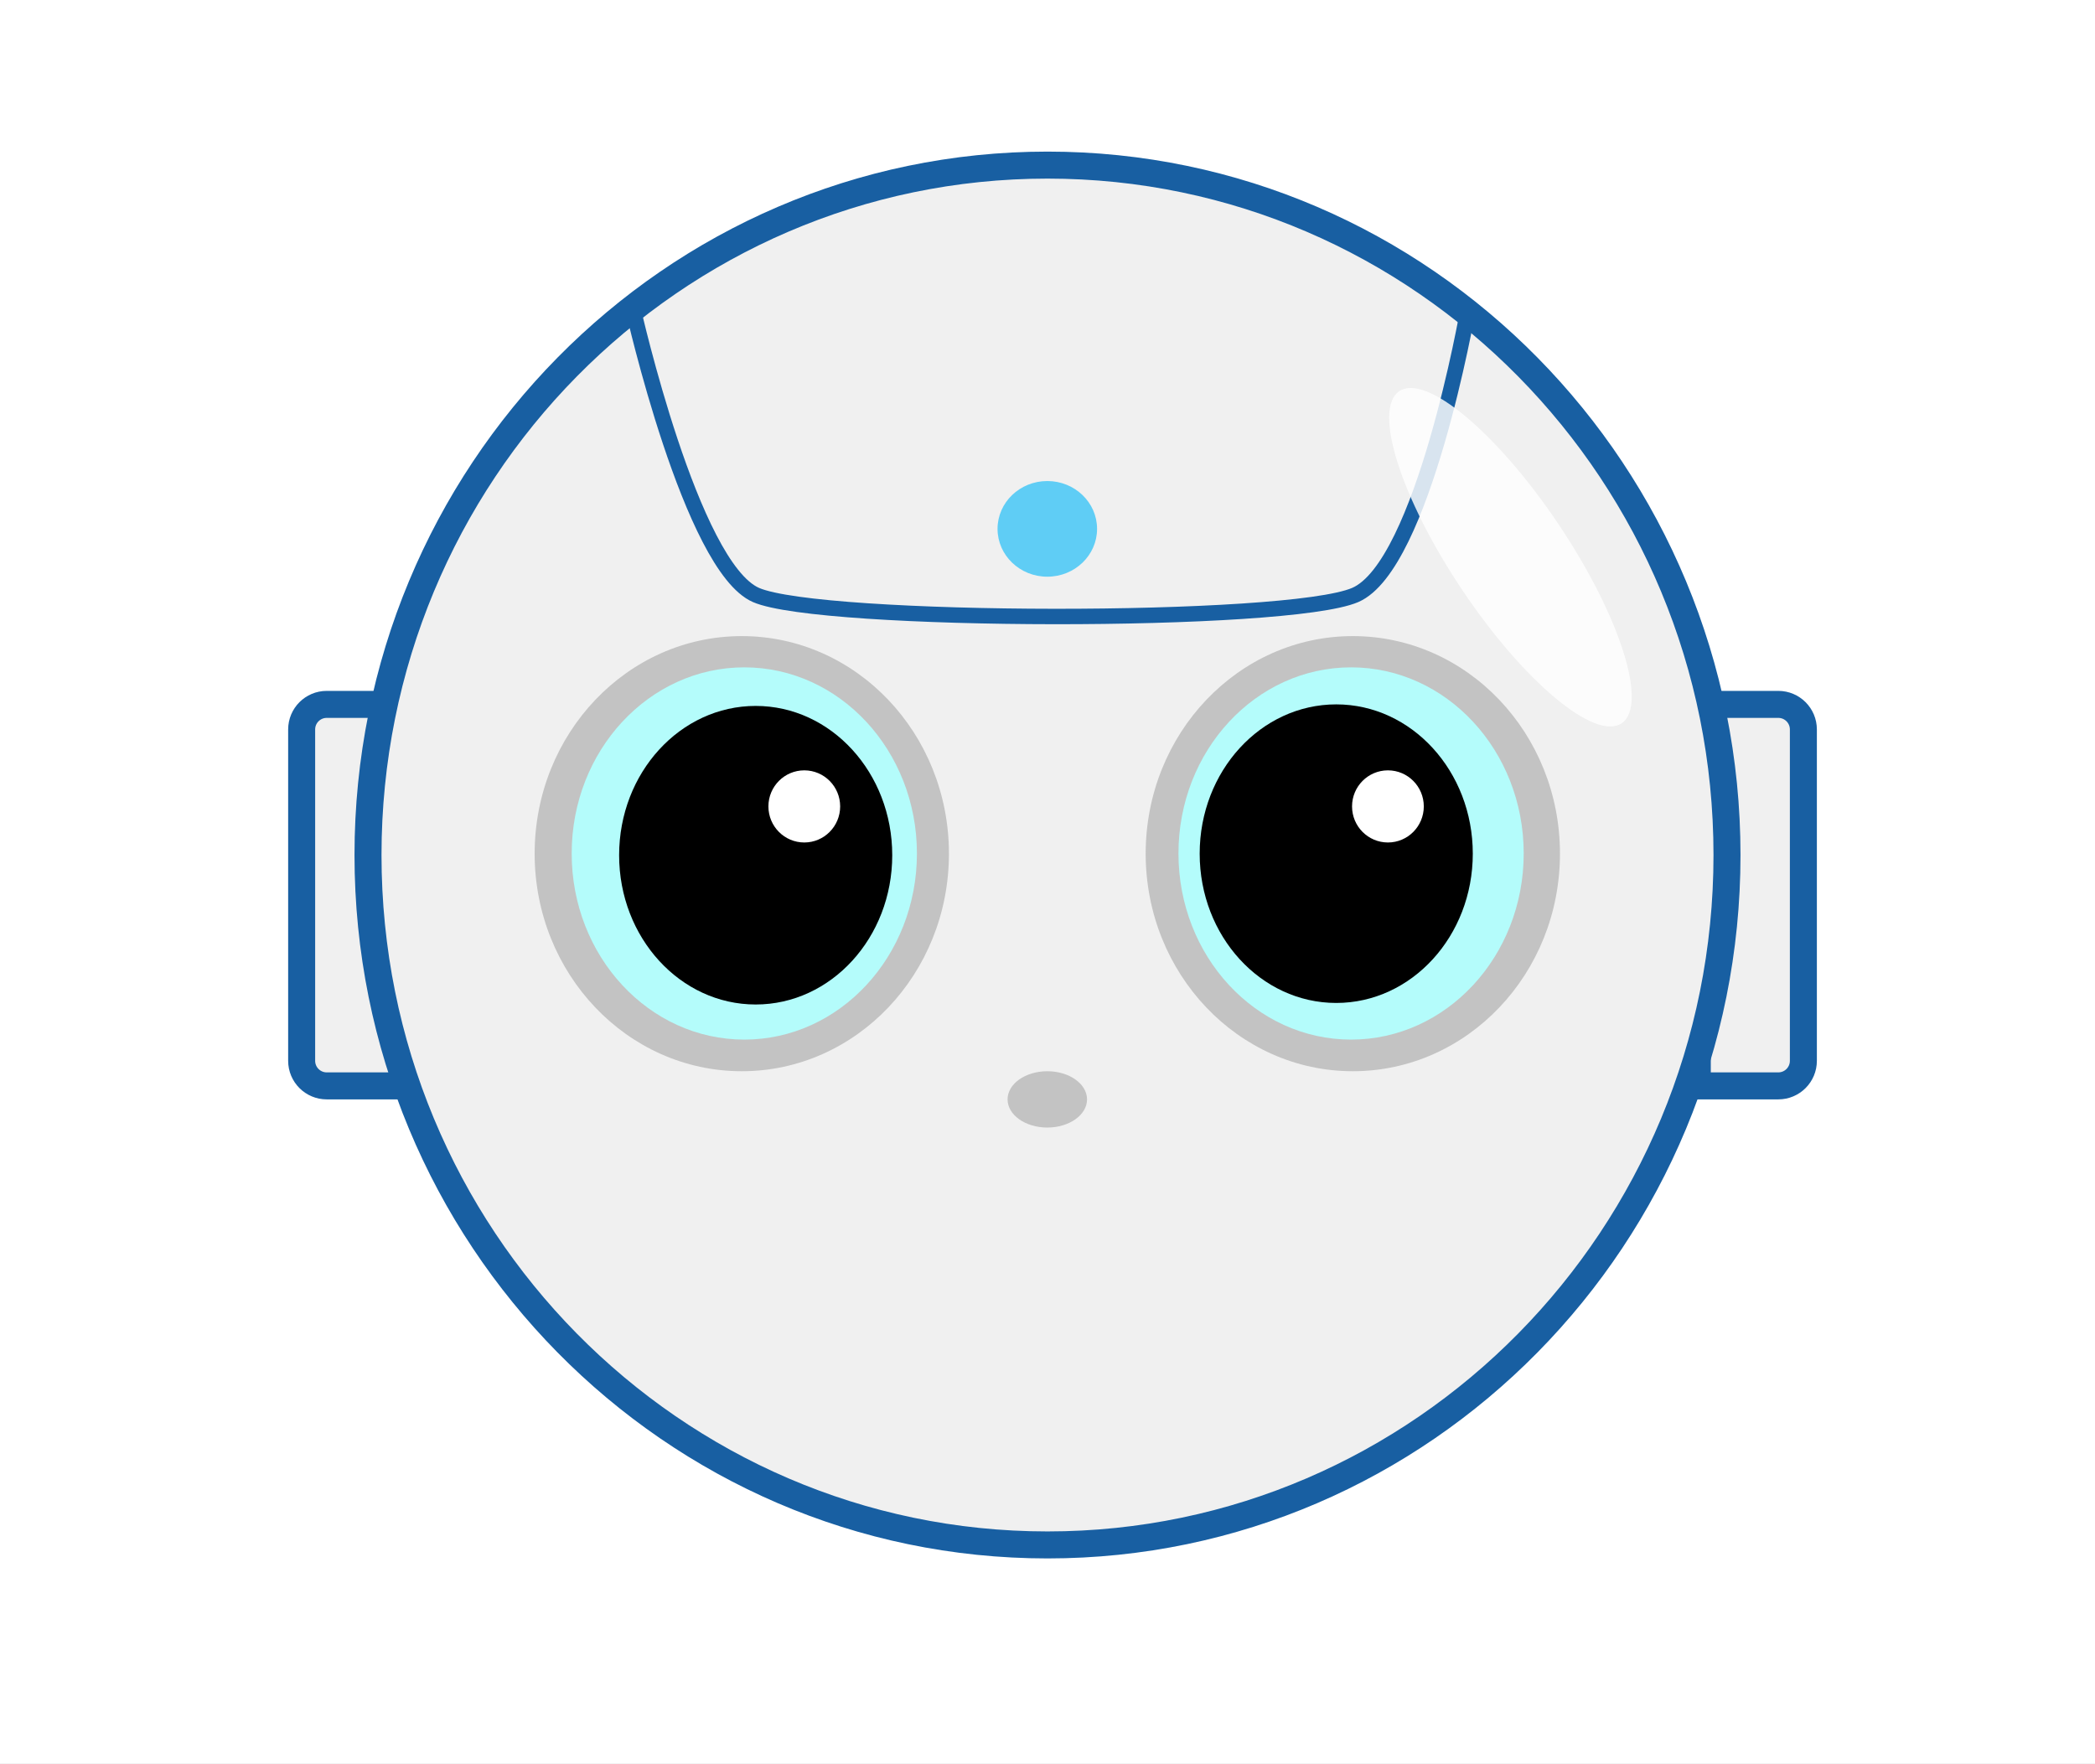
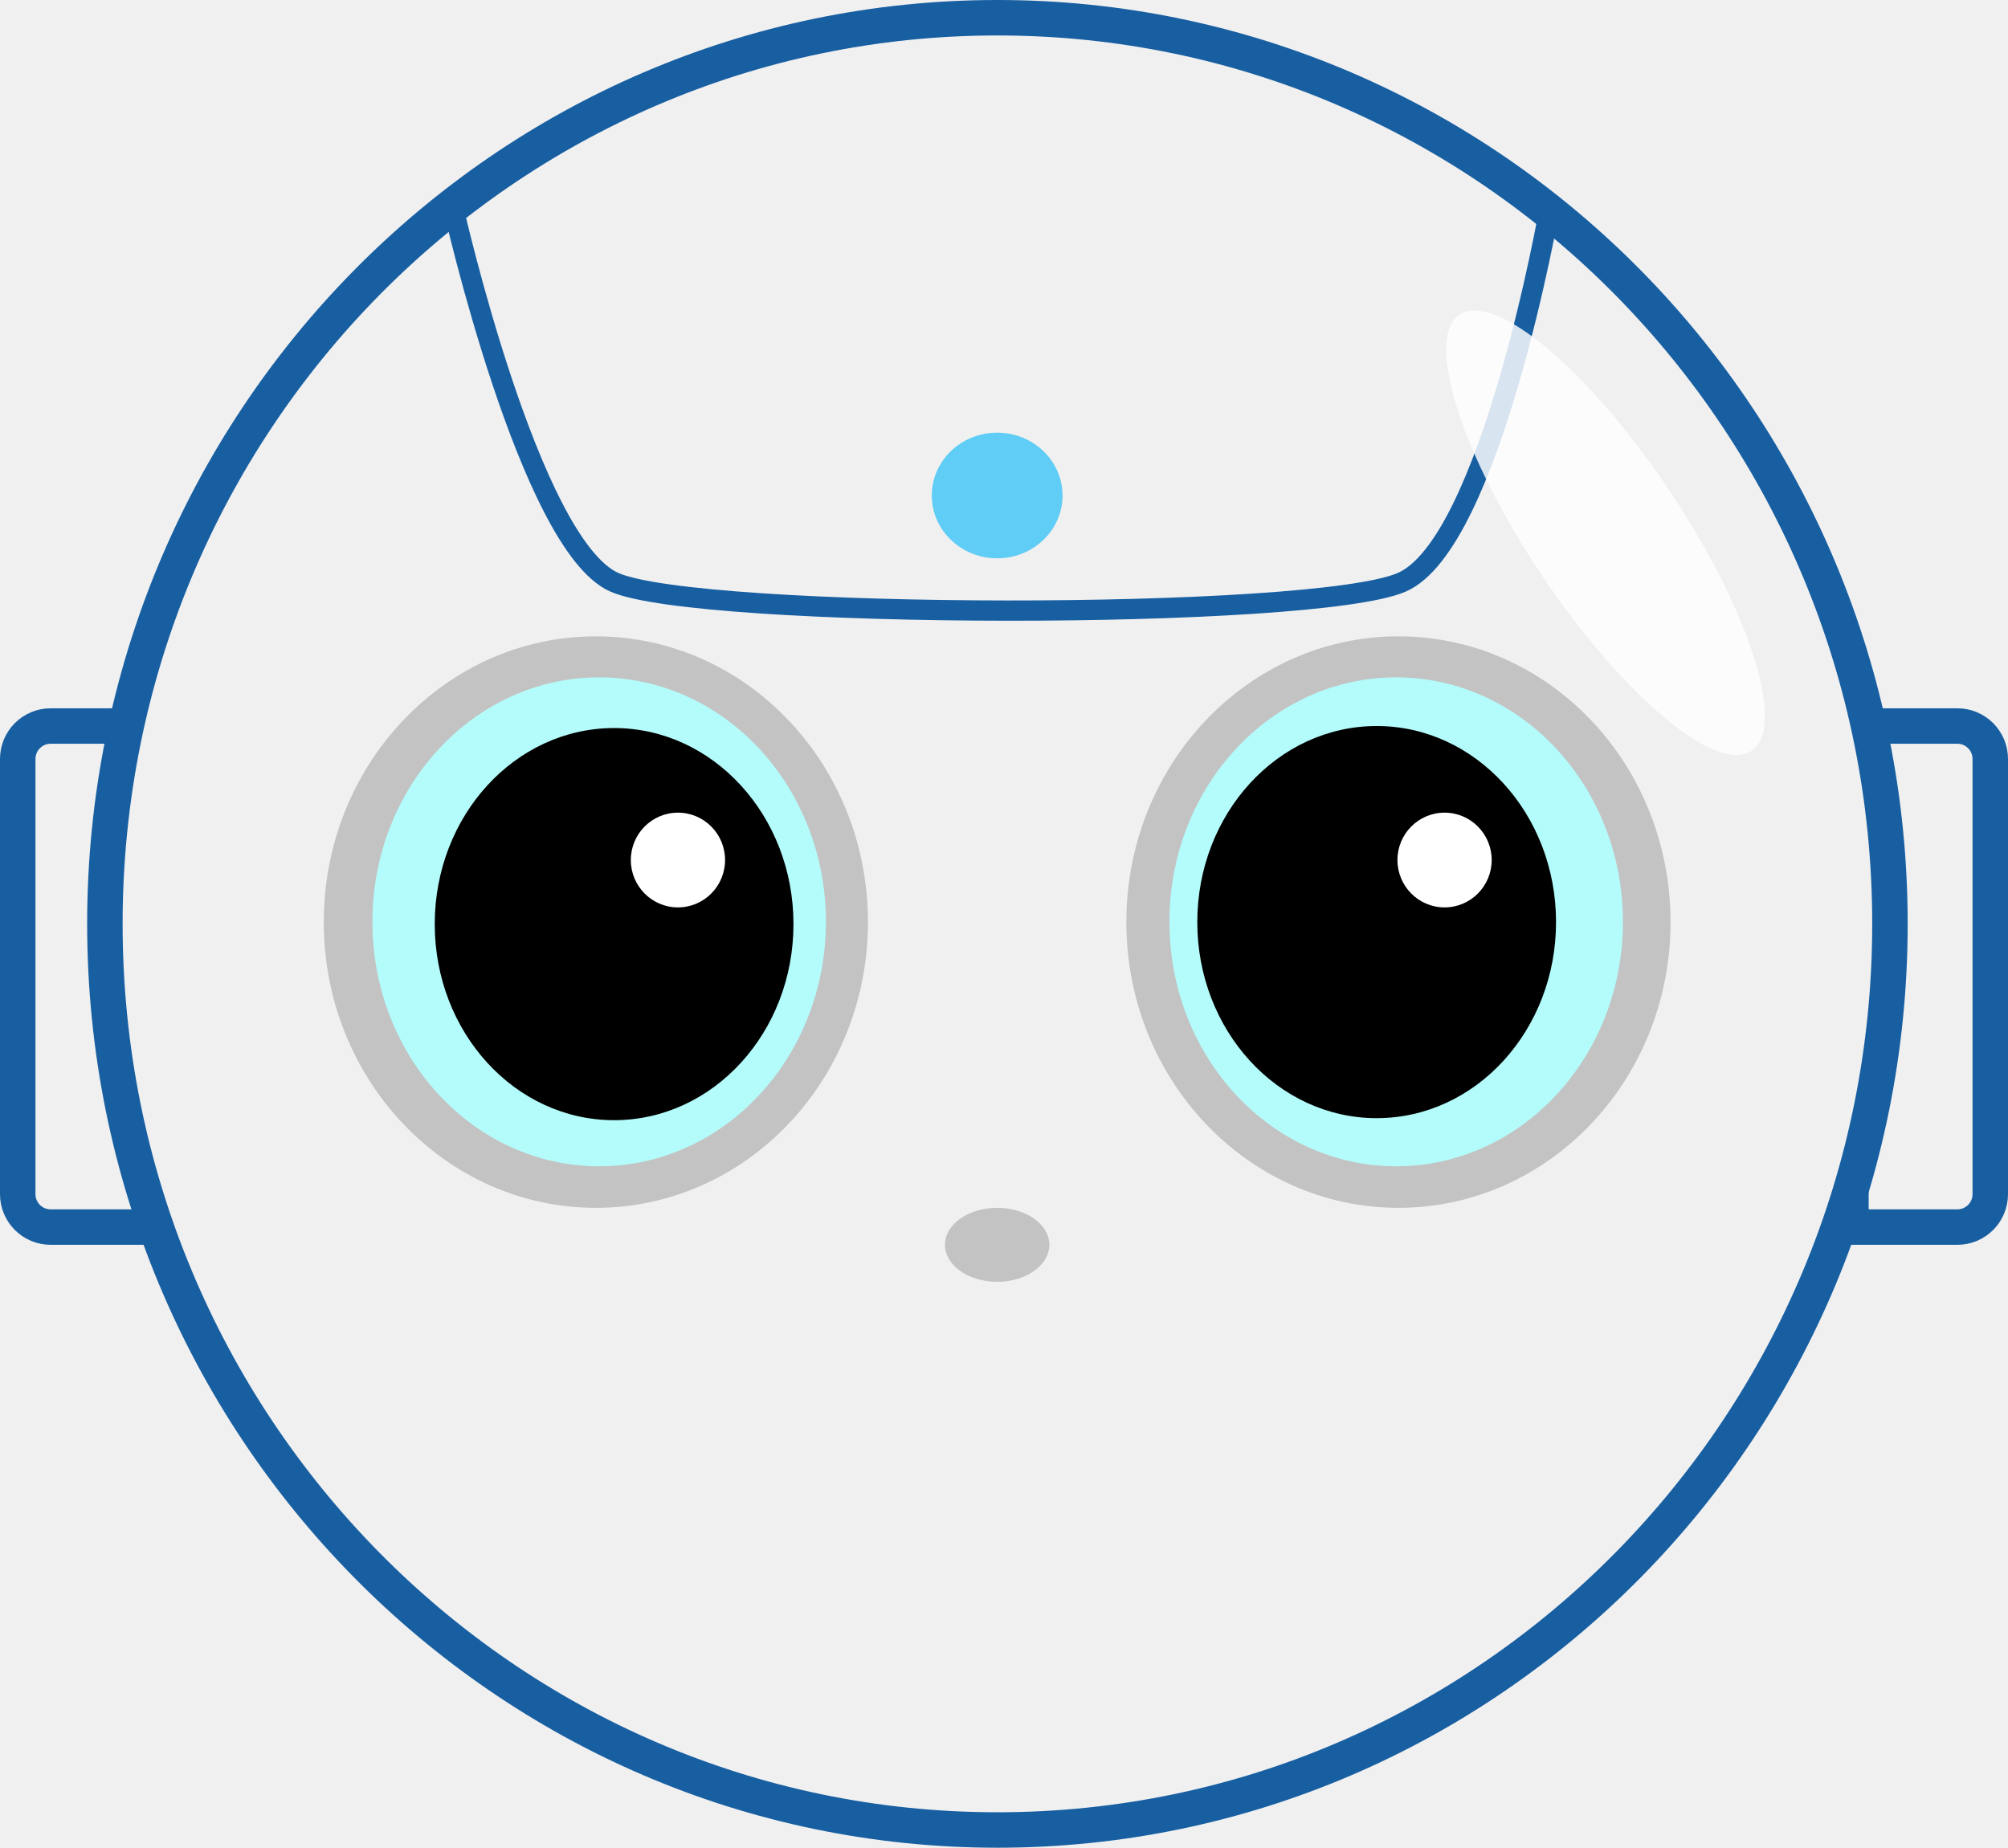
- <svg xmlns="http://www.w3.org/2000/svg" width="5431" height="4571" viewBox="0 0 5431 4571" fill="none">
-   <rect width="5431" height="4571" fill="white" />
-   <path d="M4610 1826C4645.9 1826 4675 1855.1 4675 1891V2750C4675 2785.9 4645.9 2815 4610 2815H4400V1826H4610Z" fill="#F0F0F0" stroke="#185FA2" stroke-width="70" />
-   <path d="M847 1826C811.101 1826 782 1855.1 782 1891V2750C782 2785.9 811.102 2815 847 2815H1057V1826H847Z" fill="#F0F0F0" stroke="#185FA2" stroke-width="70" />
-   <path d="M2715.5 428C3687.86 428 4477 1228.24 4477 2216.5C4477 3204.76 3687.86 4005 2715.5 4005C1743.14 4005 954 3204.76 954 2216.5C954 1228.24 1743.14 428 2715.5 428Z" fill="#F0F0F0" stroke="#185FA2" stroke-width="70" />
-   <path d="M1641.5 802.5C1641.5 802.5 1792 1469.5 1960 1542.5C2128 1615.5 3336.5 1618 3513 1542.5C3689.5 1467 3805.5 802.5 3805.5 802.5" stroke="#185FA2" stroke-width="40" stroke-linecap="round" />
-   <ellipse cx="1923" cy="2213" rx="537" ry="564" fill="#C3C3C3" />
-   <ellipse cx="1929.5" cy="2212.5" rx="447.5" ry="482.5" fill="#B4FCFB" />
-   <ellipse cx="1959" cy="2217" rx="354" ry="387" fill="black" />
-   <path d="M2178 2090.5C2178 2142.14 2136.36 2184 2085 2184C2033.64 2184 1992 2142.14 1992 2090.5C1992 2038.86 2033.64 1997 2085 1997C2136.36 1997 2178 2038.86 2178 2090.5Z" fill="white" />
-   <ellipse cx="3507" cy="2213" rx="537" ry="564" fill="#C3C3C3" />
-   <ellipse cx="3502.5" cy="2212.5" rx="447.5" ry="482.5" fill="#B4FCFB" />
-   <path d="M3818 2213C3818 2426.73 3659.51 2600 3464 2600C3268.49 2600 3110 2426.73 3110 2213C3110 1999.27 3268.49 1826 3464 1826C3659.51 1826 3818 1999.27 3818 2213Z" fill="black" />
-   <ellipse cx="3598" cy="2090.5" rx="93" ry="93.5" fill="white" />
-   <ellipse cx="2715" cy="2850" rx="103" ry="73" fill="#C3C3C3" />
-   <ellipse cx="2715" cy="1371" rx="129" ry="124" fill="#5FCDF5" />
-   <ellipse cx="3915.67" cy="1444.51" rx="151.076" ry="517.996" transform="rotate(-33.7944 3915.67 1444.51)" fill="white" fill-opacity="0.83" />
+ <svg xmlns="http://www.w3.org/2000/svg" width="3963" height="3647" viewBox="0 0 3963 3647" fill="none">
+   <path d="M3863 1433C3898.9 1433 3928 1462.1 3928 1498V2357C3928 2392.9 3898.9 2422 3863 2422H3653V1433H3863Z" fill="#F0F0F0" stroke="#185FA2" stroke-width="70" />
+   <path d="M100 1433C64.102 1433 35 1462.1 35 1498V2357C35 2392.9 64.102 2422 100 2422H310V1433H100Z" fill="#F0F0F0" stroke="#185FA2" stroke-width="70" />
+   <path d="M1968.5 35C2940.86 35 3730 835.245 3730 1823.5C3730 2811.76 2940.86 3612 1968.5 3612C996.141 3612 207 2811.76 207 1823.5C207 835.245 996.141 35 1968.5 35Z" fill="#F0F0F0" stroke="#185FA2" stroke-width="70" />
+   <path d="M894.5 409.5C894.5 409.5 1045 1076.5 1213 1149.5C1381 1222.5 2589.5 1225 2766 1149.5C2942.5 1074 3058.5 409.5 3058.5 409.5" stroke="#185FA2" stroke-width="40" stroke-linecap="round" />
+   <ellipse cx="1176" cy="1820" rx="537" ry="564" fill="#C3C3C3" />
+   <ellipse cx="1182.5" cy="1819.5" rx="447.5" ry="482.5" fill="#B4FCFB" />
+   <ellipse cx="1212" cy="1824" rx="354" ry="387" fill="black" />
+   <path d="M1431 1697.5C1431 1749.14 1389.36 1791 1338 1791C1286.64 1791 1245 1749.14 1245 1697.5C1245 1645.86 1286.64 1604 1338 1604C1389.36 1604 1431 1645.86 1431 1697.5Z" fill="white" />
+   <ellipse cx="2760" cy="1820" rx="537" ry="564" fill="#C3C3C3" />
+   <ellipse cx="2755.5" cy="1819.5" rx="447.5" ry="482.5" fill="#B4FCFB" />
+   <path d="M3071 1820C3071 2033.73 2912.51 2207 2717 2207C2521.49 2207 2363 2033.73 2363 1820C2363 1606.27 2521.49 1433 2717 1433C2912.51 1433 3071 1606.27 3071 1820Z" fill="black" />
+   <ellipse cx="2851" cy="1697.5" rx="93" ry="93.5" fill="white" />
+   <ellipse cx="1968" cy="2457" rx="103" ry="73" fill="#C3C3C3" />
+   <ellipse cx="1968" cy="978" rx="129" ry="124" fill="#5FCDF5" />
+   <ellipse cx="3168.67" cy="1051.51" rx="151.076" ry="517.996" transform="rotate(-33.7944 3168.67 1051.51)" fill="white" fill-opacity="0.83" />
</svg>
